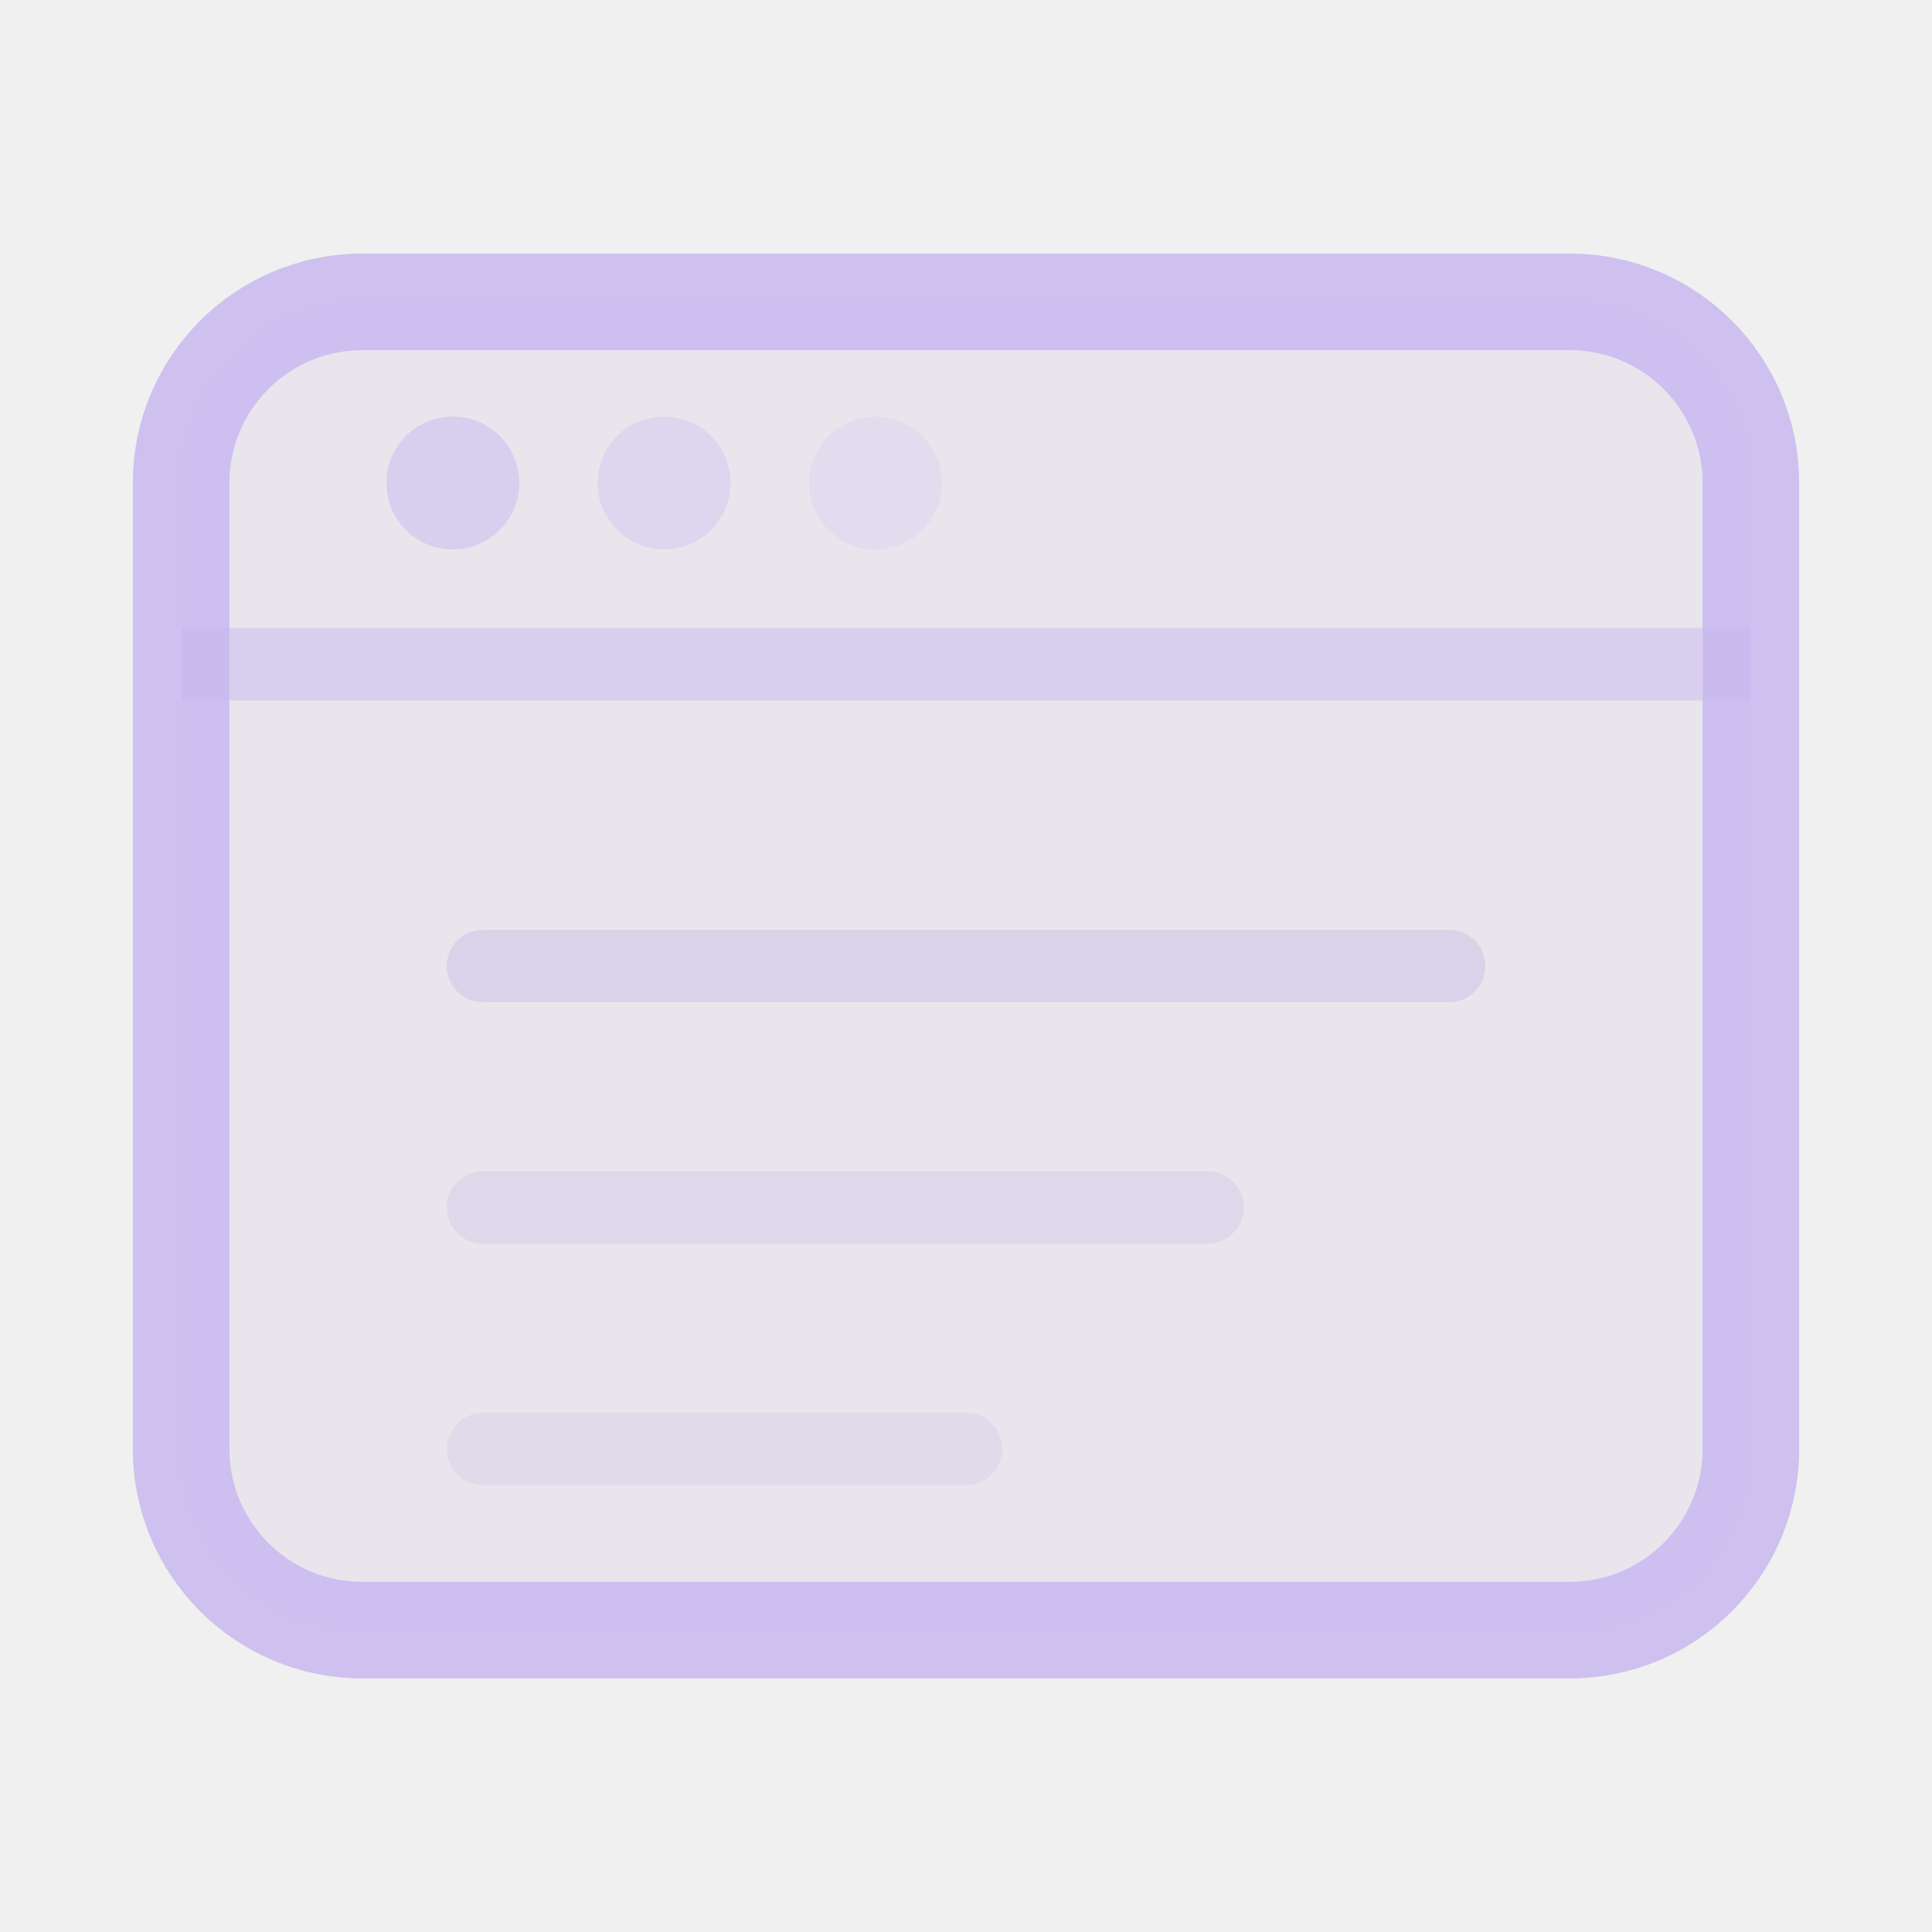
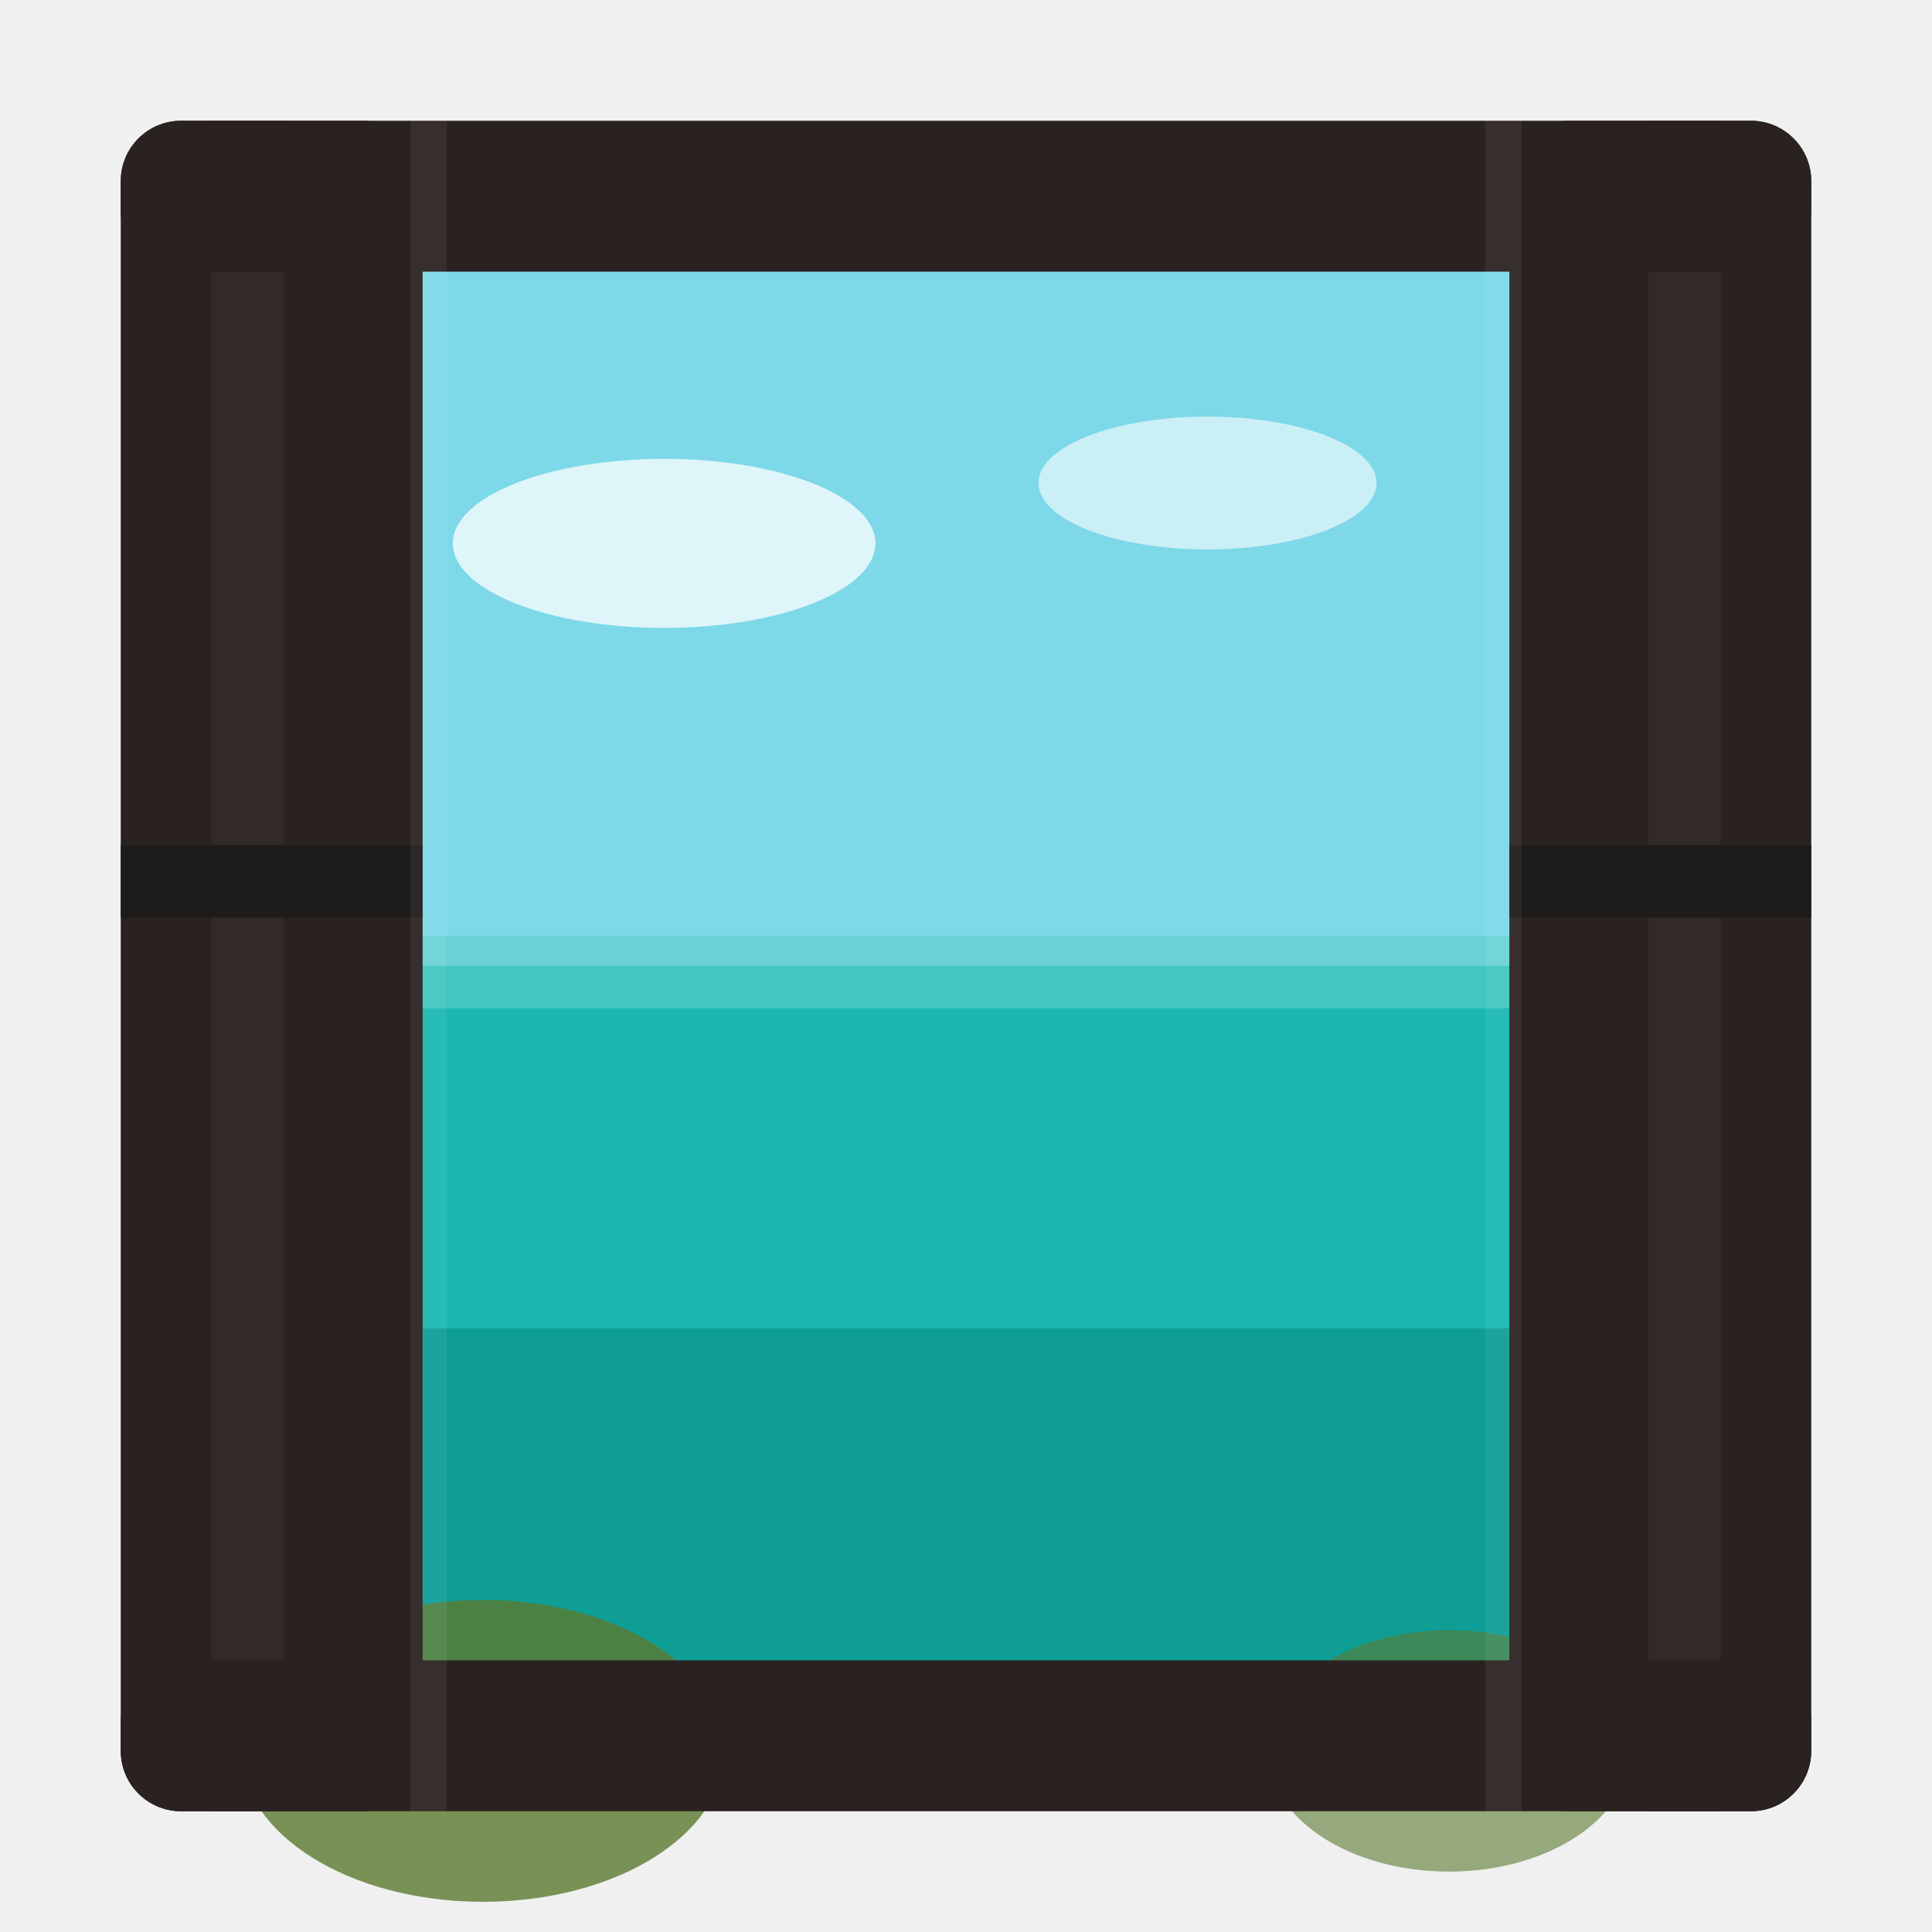
- <svg xmlns="http://www.w3.org/2000/svg" viewBox="0 0 32 32" fill="none">
-   <rect x="3" y="5" width="26" height="22" rx="3" ry="3" stroke="rgba(200,185,240,0.85)" stroke-width="1.6" fill="rgba(140,110,200,0.08)" />
-   <line x1="3" y1="11" x2="29" y2="11" stroke="rgba(200,185,240,0.5)" stroke-width="1.2" />
-   <circle cx="7.5" cy="8" r="1.1" fill="rgba(200,185,240,0.5)" />
-   <circle cx="11" cy="8" r="1.1" fill="rgba(200,185,240,0.35)" />
-   <circle cx="14.5" cy="8" r="1.1" fill="rgba(200,185,240,0.2)" />
-   <line x1="8" y1="16" x2="24" y2="16" stroke="rgba(180,165,220,0.3)" stroke-width="1.2" stroke-linecap="round" />
-   <line x1="8" y1="20" x2="20" y2="20" stroke="rgba(180,165,220,0.2)" stroke-width="1.2" stroke-linecap="round" />
-   <line x1="8" y1="24" x2="16" y2="24" stroke="rgba(180,165,220,0.15)" stroke-width="1.2" stroke-linecap="round" />
+ <svg xmlns="http://www.w3.org/2000/svg" viewBox="0 0 32 32">
+   <rect x="4" y="3" width="24" height="26" rx="1" fill="#7dd8e8" />
+   <rect x="4" y="16" width="24" height="13" rx="0" fill="#1ab8b0" />
+   <rect x="4" y="22" width="24" height="7" fill="#0e9e96" />
+   <rect x="4" y="15.5" width="24" height="1.2" fill="#5ecfca" opacity="0.6" />
+   <ellipse cx="11" cy="9" rx="3.5" ry="1.4" fill="white" opacity="0.75" />
+   <ellipse cx="20" cy="8" rx="2.8" ry="1.1" fill="white" opacity="0.6" />
+   <ellipse cx="8" cy="29" rx="4" ry="2.5" fill="#5a7a30" opacity="0.8" />
+   <ellipse cx="24" cy="29" rx="3" ry="2" fill="#5a7a30" opacity="0.6" />
+   <rect x="2" y="2" width="5" height="28" rx="1" fill="#2a2220" />
+   <rect x="3.5" y="2" width="1.2" height="28" fill="#3a3230" opacity="0.5" />
+   <rect x="25" y="2" width="5" height="28" rx="1" fill="#2a2220" />
+   <rect x="27.3" y="2" width="1.2" height="28" fill="#3a3230" opacity="0.5" />
+   <rect x="2" y="14" width="5" height="1.2" fill="#1e1c1a" />
+   <rect x="25" y="14" width="5" height="1.2" fill="#1e1c1a" />
+   <rect x="2" y="2" width="28" height="2.5" rx="1" fill="#2a2220" />
+   <rect x="2" y="27.5" width="28" height="2.5" rx="1" fill="#2a2220" />
+   <rect x="6.8" y="2" width="0.6" height="28" fill="rgba(255,255,255,0.06)" />
+   <rect x="24.6" y="2" width="0.6" height="28" fill="rgba(255,255,255,0.06)" />
</svg>
